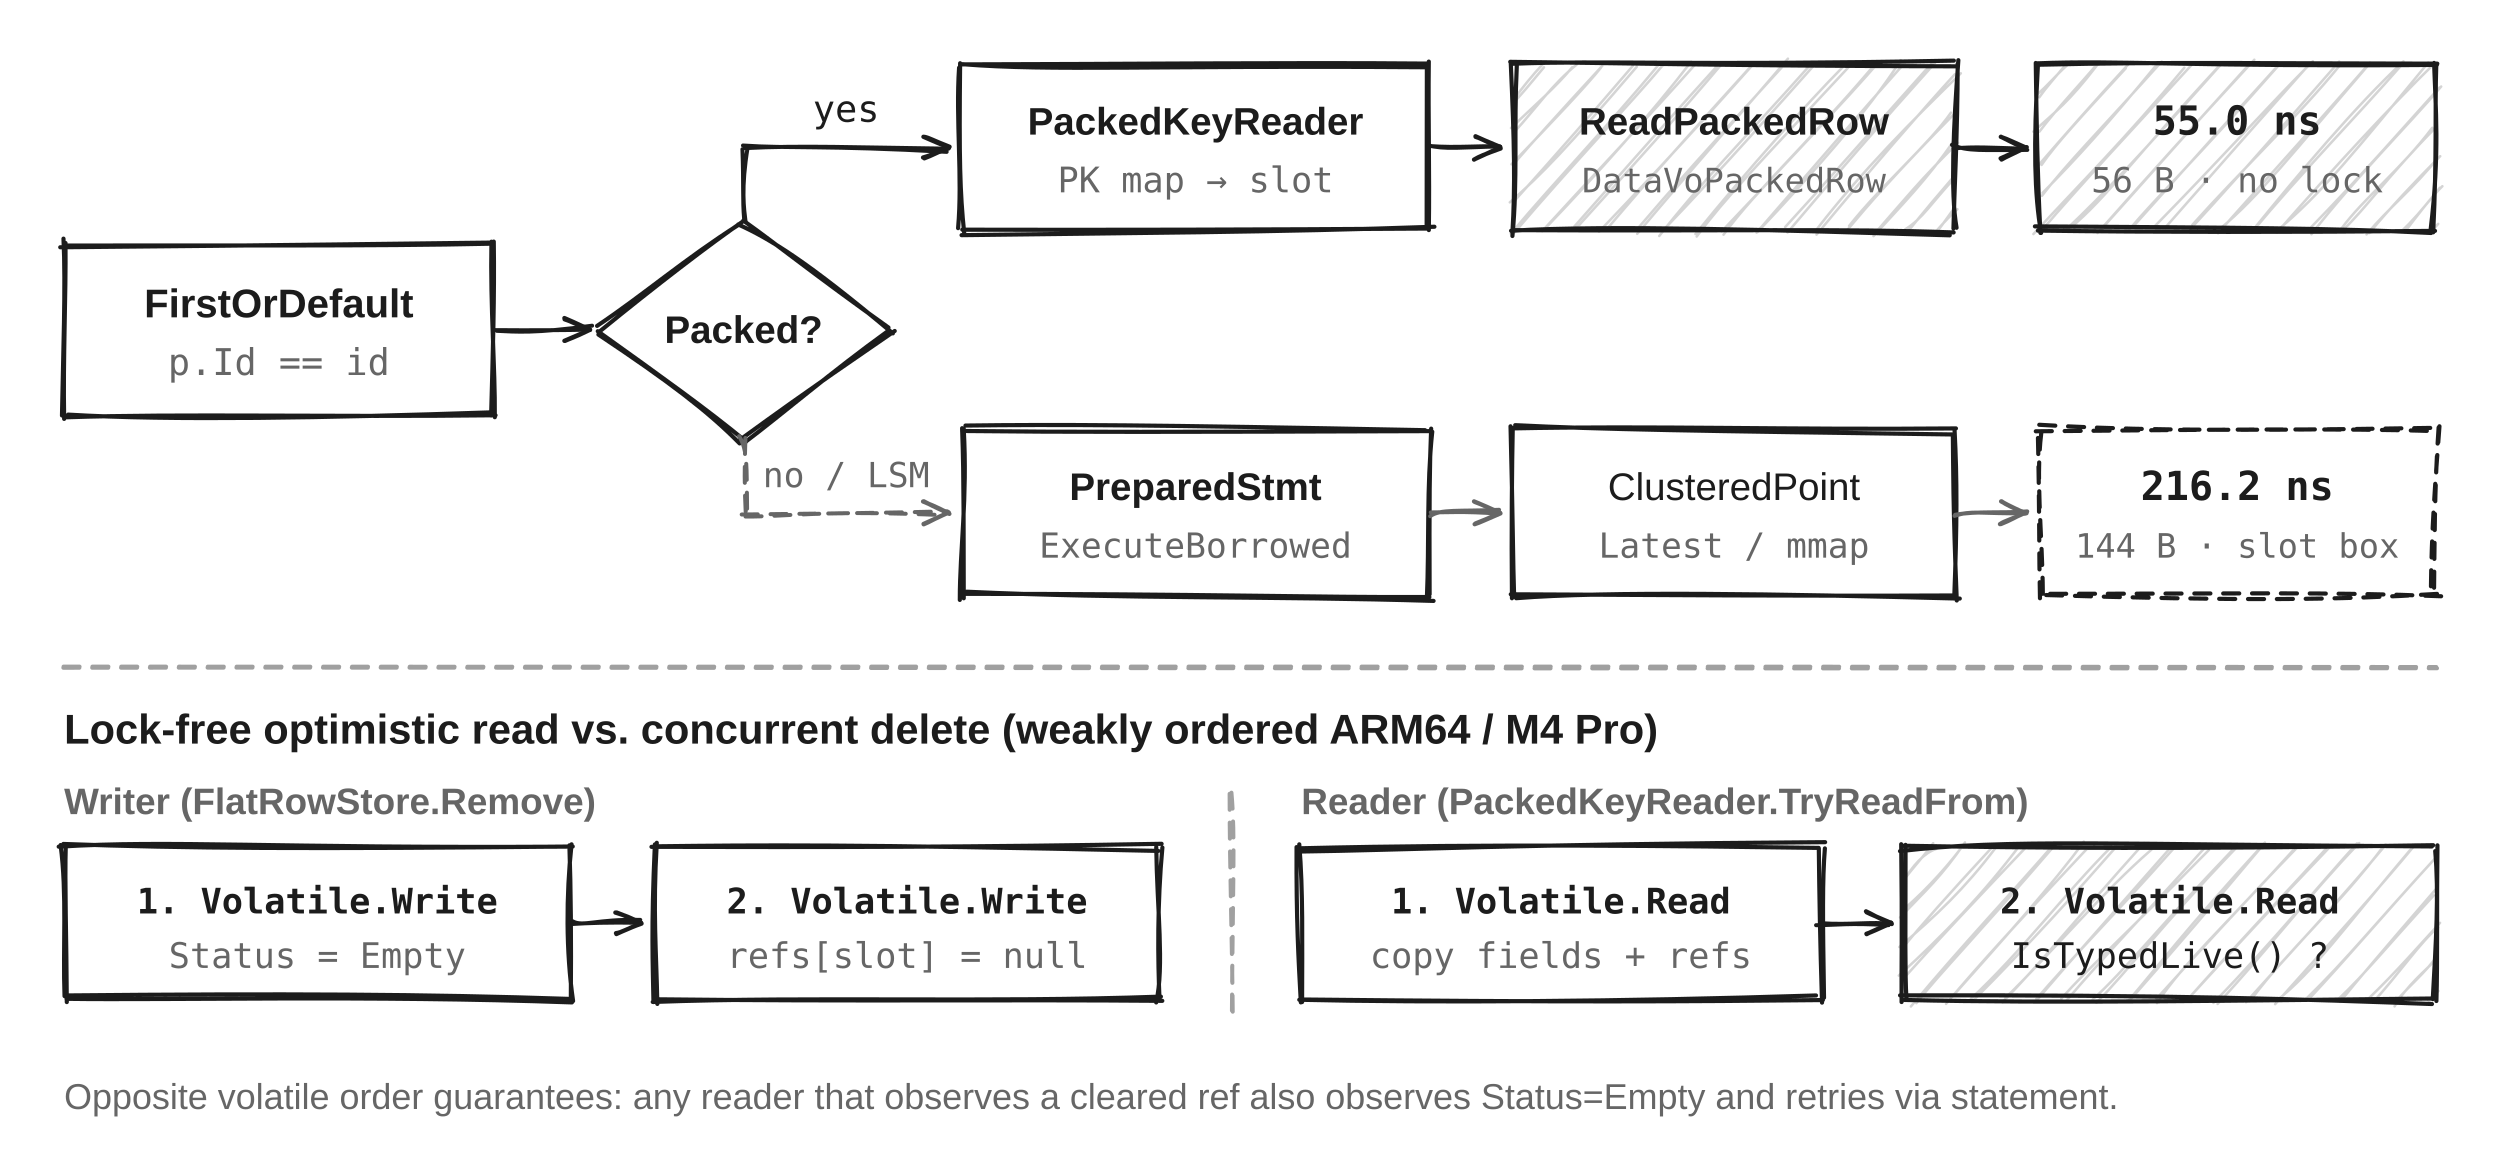
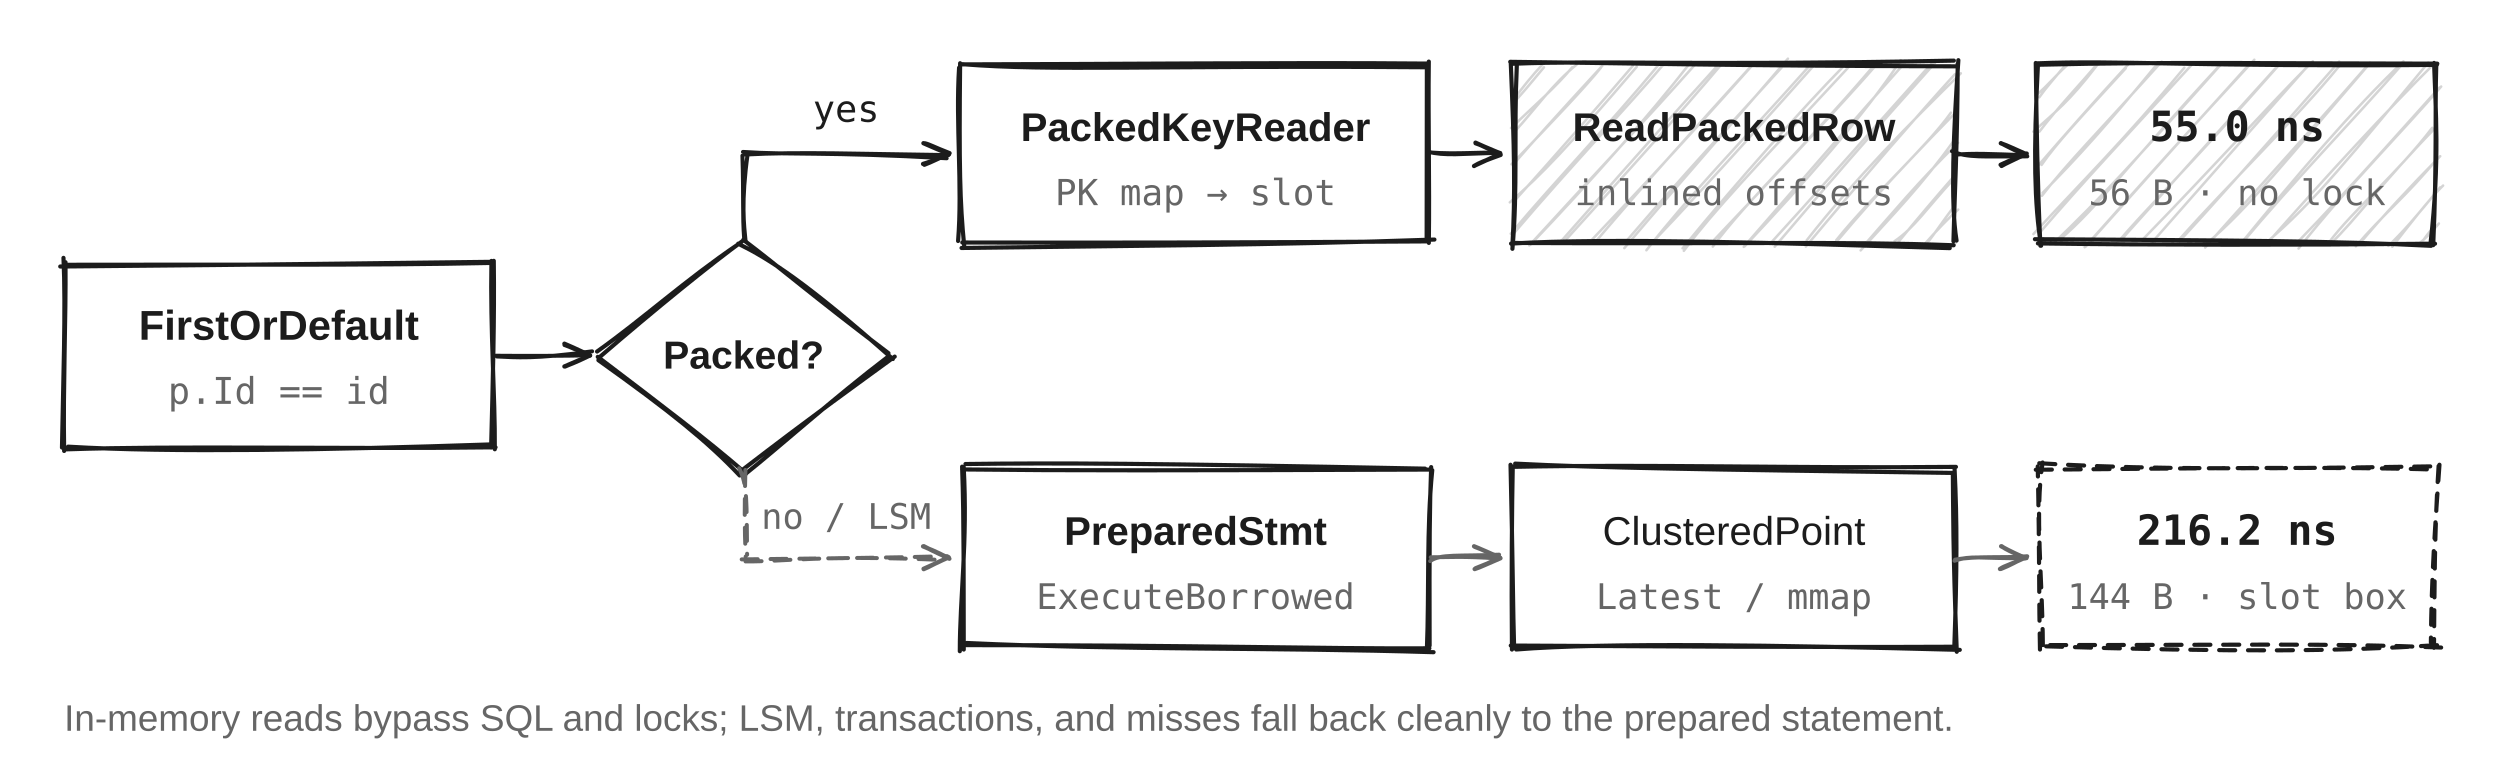
- <svg xmlns="http://www.w3.org/2000/svg" viewBox="0 0 780 364" width="780" height="364" role="img" aria-label="Figure 3 — 55 ns lock-free packed lookup versus 216 ns LSM fallback and ARM64 volatile memory ordering">
-   <path d="M18.796 77.15 C46.61 76.885, 73.235 76.692, 153.87 75.682 M20.412 76.616 C68.104 76.472, 116.17 76.866, 153.475 76.029 M153.326 75.411 C152.937 96.075, 154.506 114.253, 154.379 130.166 M154.056 75.382 C154.312 91.889, 153.783 109.906, 153.23 129.64 M152.583 128.676 C102.751 130.361, 53.041 131.299, 21.26 129.358 M154.607 129.561 C104.055 130.198, 55.928 128.993, 20.709 130.192 M19.336 129.636 C19.662 111.53, 20.533 88.737, 19.806 74.458 M20.012 130.697 C19.657 111.578, 20.602 92.43, 20.438 75.822" fill="none" stroke="#1c1c1c" stroke-width="1.3" stroke-linecap="round" stroke-linejoin="round" />
-   <text x="87" y="99" fill="#1c1c1c" font-family="-apple-system, BlinkMacSystemFont, &quot;Helvetica Neue&quot;, Arial, sans-serif" font-size="12.5" font-weight="600" text-anchor="middle">FirstOrDefault</text>
-   <text x="87" y="117" fill="#666666" font-family="ui-monospace, SFMono-Regular, Menlo, Consolas, monospace" font-size="11.5" font-weight="400" text-anchor="middle">p.Id == id</text>
-   <path d="M155.009 103.221 C160.983 103.485, 166.635 104.101, 184.737 101.613 M154.585 102.992 C165.214 103.099, 176.542 103.025, 183.861 102.851" fill="none" stroke="#1c1c1c" stroke-width="1.25" stroke-linecap="round" stroke-linejoin="round" />
-   <path d="M176.289 106.344 C177.629 105.711, 179.056 105.354, 183.704 103.07 M176.101 106.339 C179.205 105.036, 182.582 103.537, 184.038 102.922" fill="none" stroke="#1c1c1c" stroke-width="1.35" stroke-linecap="round" stroke-linejoin="round" />
-   <path d="M176.095 99.236 C177.931 100.051, 179.317 100.592, 183.909 102.796 M176.16 99.622 C178.06 100.238, 179.65 101.131, 184.109 102.88" fill="none" stroke="#1c1c1c" stroke-width="1.35" stroke-linecap="round" stroke-linejoin="round" />
-   <path d="M230.311 70.027 C240.032 74.398, 251.601 81.384, 278.572 104.016 M231.907 68.815 C243.256 76.906, 253.475 85.289, 277.202 102.189 M279.151 103.263 C266.458 112.072, 256.041 118.914, 230.306 137.61 M277.368 103.065 C259.786 115.697, 243.484 129.673, 232.614 137.838 M230.763 138.35 C220.968 128.391, 208.844 119.131, 186.704 104.386 M232.799 137.772 C220.354 127.542, 206.875 117.906, 186.501 103.335 M186.286 101.679 C200.777 92.017, 213.647 80.781, 230.418 70.157 M186.753 103.691 C204.551 89.134, 222.007 75.784, 232.236 68.782" fill="none" stroke="#1c1c1c" stroke-width="1.3" stroke-linecap="round" stroke-linejoin="round" />
-   <text x="232" y="107" fill="#1c1c1c" font-family="-apple-system, BlinkMacSystemFont, &quot;Helvetica Neue&quot;, Arial, sans-serif" font-size="12" font-weight="600" text-anchor="middle">Packed?</text>
-   <path d="M232.609 69.12 C232.153 65.296, 231.117 58.8, 233.315 45.711 M232.169 68.333 C231.643 62.421, 232.046 57.495, 231.636 46.559" fill="none" stroke="#1c1c1c" stroke-width="1.25" stroke-linecap="round" stroke-linejoin="round" />
-   <path d="M231.809 45.395 C246.081 46.392, 257.708 45.281, 295.36 47.386 M232.415 46.218 C249.533 45.303, 267.906 46.034, 295.93 46.386" fill="none" stroke="#1c1c1c" stroke-width="1.25" stroke-linecap="round" stroke-linejoin="round" />
-   <path d="M287.998 49.143 C289.713 48.679, 291.616 47.903, 296.05 46.063 M288.399 49.394 C290.687 48.567, 293.04 47.247, 296.054 46.052" fill="none" stroke="#1c1c1c" stroke-width="1.35" stroke-linecap="round" stroke-linejoin="round" />
-   <path d="M288.484 42.715 C289.983 43.02, 291.165 43.821, 296.255 45.79 M288.119 42.677 C290.75 43.816, 293.209 44.934, 296.126 46.01" fill="none" stroke="#1c1c1c" stroke-width="1.35" stroke-linecap="round" stroke-linejoin="round" />
+ <svg xmlns="http://www.w3.org/2000/svg" viewBox="0 0 780 240" width="780" height="240" role="img" aria-label="Figure 3 — 55 ns lock-free packed lookup versus 216 ns LSM clustered point path">
+   <path d="M18.796 83.15 C46.61 82.885, 73.235 82.692, 153.87 81.682 M20.412 82.616 C68.104 82.472, 116.17 82.866, 153.475 82.029 M153.326 81.411 C152.922 103.546, 154.491 123.195, 154.379 140.166 M154.056 81.382 C154.307 99.121, 153.778 118.369, 153.23 139.64 M152.583 138.676 C102.751 140.361, 53.041 141.299, 21.26 139.358 M154.607 139.561 C104.055 140.198, 55.928 138.993, 20.709 140.192 M19.336 139.636 C19.679 120.06, 20.549 95.795, 19.806 80.458 M20.012 140.697 C19.654 120.217, 20.598 99.707, 20.438 81.822" fill="none" stroke="#1c1c1c" stroke-width="1.3" stroke-linecap="round" stroke-linejoin="round" />
+   <text x="87" y="106" fill="#1c1c1c" font-family="-apple-system, BlinkMacSystemFont, &quot;Helvetica Neue&quot;, Arial, sans-serif" font-size="13" font-weight="600" text-anchor="middle">FirstOrDefault</text>
+   <text x="87" y="126" fill="#666666" font-family="ui-monospace, SFMono-Regular, Menlo, Consolas, monospace" font-size="11.5" font-weight="400" text-anchor="middle">p.Id == id</text>
+   <path d="M155.009 111.221 C160.983 111.485, 166.635 112.101, 184.737 109.613 M154.585 110.992 C165.214 111.099, 176.542 111.025, 183.861 110.851" fill="none" stroke="#1c1c1c" stroke-width="1.25" stroke-linecap="round" stroke-linejoin="round" />
+   <path d="M176.289 114.344 C177.629 113.711, 179.056 113.354, 183.704 111.07 M176.101 114.339 C179.205 113.036, 182.582 111.537, 184.038 110.922" fill="none" stroke="#1c1c1c" stroke-width="1.35" stroke-linecap="round" stroke-linejoin="round" />
+   <path d="M176.095 107.236 C177.931 108.051, 179.317 108.592, 183.909 110.796 M176.16 107.622 C178.06 108.238, 179.65 109.131, 184.109 110.88" fill="none" stroke="#1c1c1c" stroke-width="1.35" stroke-linecap="round" stroke-linejoin="round" />
+   <path d="M230.311 76.027 C240.041 80.799, 251.61 88.186, 278.572 112.016 M231.907 74.815 C243.256 83.39, 253.475 92.257, 277.202 110.189 M279.151 111.263 C266.453 120.548, 256.036 127.865, 230.306 147.61 M277.368 111.065 C259.776 124.46, 243.475 139.199, 232.614 147.838 M230.763 148.35 C220.974 137.9, 208.85 128.149, 186.704 112.386 M232.799 147.772 C220.363 137.001, 206.885 126.823, 186.501 111.335 M186.286 109.679 C200.775 99.388, 213.645 87.521, 230.418 76.157 M186.753 111.691 C204.545 96.343, 222.001 82.202, 232.236 74.782" fill="none" stroke="#1c1c1c" stroke-width="1.3" stroke-linecap="round" stroke-linejoin="round" />
+   <text x="232" y="115" fill="#1c1c1c" font-family="-apple-system, BlinkMacSystemFont, &quot;Helvetica Neue&quot;, Arial, sans-serif" font-size="12.2" font-weight="600" text-anchor="middle">Packed?</text>
+   <path d="M232.609 75.12 C232.166 70.494, 231.131 63.196, 233.315 47.711 M232.169 74.333 C231.632 67.367, 232.035 61.389, 231.636 48.559" fill="none" stroke="#1c1c1c" stroke-width="1.25" stroke-linecap="round" stroke-linejoin="round" />
+   <path d="M231.809 47.395 C246.081 48.392, 257.708 47.281, 295.36 49.386 M232.415 48.218 C249.533 47.303, 267.906 48.034, 295.93 48.386" fill="none" stroke="#1c1c1c" stroke-width="1.25" stroke-linecap="round" stroke-linejoin="round" />
+   <path d="M287.998 51.143 C289.713 50.679, 291.616 49.903, 296.05 48.063 M288.399 51.394 C290.687 50.567, 293.04 49.247, 296.054 48.052" fill="none" stroke="#1c1c1c" stroke-width="1.35" stroke-linecap="round" stroke-linejoin="round" />
+   <path d="M288.484 44.715 C289.983 45.02, 291.165 45.821, 296.255 47.79 M288.119 44.677 C290.75 45.816, 293.209 46.934, 296.126 48.01" fill="none" stroke="#1c1c1c" stroke-width="1.35" stroke-linecap="round" stroke-linejoin="round" />
  <text x="264" y="38" fill="#1c1c1c" font-family="ui-monospace, SFMono-Regular, Menlo, Consolas, monospace" font-size="11.5" font-weight="400" text-anchor="middle">yes</text>
-   <path d="M300.254 20.023 C328.275 22.271, 358.873 20.344, 444.899 20.983 M299.7 20.09 C350.35 20.006, 402.25 19.442, 445.285 19.838 M445.182 21.328 C445.113 38.042, 445.171 55.112, 445.116 70.615 M445.783 19.218 C445.565 37.153, 446.065 53.651, 445.793 71.785 M447.537 70.743 C398.145 72.494, 352.084 72.675, 300.009 73.371 M445.34 71.311 C394.278 71.661, 344.157 71.779, 300.242 71.662 M298.924 71.183 C300.325 55.447, 298.142 37.231, 299.233 21.131 M300.829 72.684 C299.508 60.064, 299.224 49.668, 299.559 19.731" fill="none" stroke="#1c1c1c" stroke-width="1.3" stroke-linecap="round" stroke-linejoin="round" />
-   <text x="373" y="42" fill="#1c1c1c" font-family="-apple-system, BlinkMacSystemFont, &quot;Helvetica Neue&quot;, Arial, sans-serif" font-size="12" font-weight="600" text-anchor="middle">PackedKeyReader</text>
-   <text x="373" y="60" fill="#666666" font-family="ui-monospace, SFMono-Regular, Menlo, Consolas, monospace" font-size="11" font-weight="400" text-anchor="middle">PK map → slot</text>
-   <path d="M445.409 45.294 C450.766 46.74, 456.1 45.928, 467.938 45.684 M445.999 45.559 C454.687 46.231, 461.995 45.367, 467.705 45.694" fill="none" stroke="#1c1c1c" stroke-width="1.25" stroke-linecap="round" stroke-linejoin="round" />
-   <path d="M459.901 49.798 C461.486 48.827, 463.226 48.123, 468.19 46.33 M460.298 49.574 C463.322 48.152, 466.437 46.829, 468 45.884" fill="none" stroke="#1c1c1c" stroke-width="1.35" stroke-linecap="round" stroke-linejoin="round" />
-   <path d="M460.387 42.69 C461.775 43.106, 463.474 43.98, 467.715 46.057 M460.358 42.517 C461.835 43.238, 463.504 43.912, 468.071 45.842" fill="none" stroke="#1c1c1c" stroke-width="1.35" stroke-linecap="round" stroke-linejoin="round" />
-   <path d="M472.022 19.975 C472.022 19.975, 472.022 19.975, 472.022 19.975 M472.022 19.975 C472.022 19.975, 472.022 19.975, 472.022 19.975 M472.705 31.553 C475.018 29.056, 476.954 26.745, 481.714 21.01 M472.353 30.965 C474.772 27.569, 478.389 23.15, 481.234 20.142 M471.428 39.944 C478.695 32.948, 485.681 26.965, 490.543 20.98 M472.526 41.133 C479.056 34.019, 484.38 26.178, 491.906 20.179 M471.585 51.261 C484.406 37.978, 495.331 26.386, 499.447 21.168 M472.657 50.725 C478.56 43.925, 484.09 37.75, 499.944 20.503 M471.062 63.132 C480.938 54.533, 489.01 46.135, 510.666 20.842 M472.843 62.307 C485.818 47.919, 497.908 34.005, 509.474 20.504 M471.339 72.909 C486.137 55.438, 501.66 39.345, 517.843 19.794 M472.602 72.462 C489.781 52.233, 509.314 31.71, 518.762 20.406 M481.488 71.92 C498.738 53.926, 515.668 34.899, 527.643 19.22 M481.154 72.114 C498.024 53.651, 513.597 37.316, 529.355 19.599 M491.142 70.727 C500.604 60.113, 511.845 46.939, 536.361 19.914 M491.711 71.308 C508.794 52.477, 525.312 34.183, 537.617 19.451 M498.896 72.278 C510.234 60.398, 522.687 47.374, 547.218 19.826 M501.012 71.879 C515.217 55.052, 529.75 38.952, 546.554 20.392 M510.81 72.956 C529.395 50.918, 545.614 32.64, 557.831 18.31 M510.854 71.427 C521.156 59.33, 532.606 46.553, 556.314 20.582 M517.689 73.626 C530.547 57.061, 543.589 44.046, 564.692 20.373 M518.594 72.187 C538.193 51.766, 556.078 31.47, 566.591 19.68 M529.372 73.8 C538.358 61.689, 548.436 51.392, 577.058 20.635 M528.975 73.012 C545.456 52.694, 563.745 32.308, 574.848 21.03 M537.742 73.222 C548.152 59.112, 562.803 46.011, 584.033 21.176 M537.157 72.183 C556.616 51.799, 576.361 30.622, 585.516 20.126 M548.343 72.406 C564.88 54.847, 582.646 35.059, 593.034 18.785 M548.062 72.567 C565.179 52.83, 580.867 34.598, 593.703 20.287 M556.985 70.824 C568.596 58.21, 578.376 46.913, 602.892 19.52 M557.716 72.528 C571.19 56.553, 586.11 39.22, 603.811 19.535 M567.04 71.266 C580.657 53.618, 597.247 36.97, 611.776 22.871 M566.761 73.208 C583.282 53.285, 599.914 34.089, 609.899 23.181 M576.916 70.49 C586.778 57.991, 601.96 44.892, 608.687 35.153 M576.068 72.1 C583.34 63.422, 590.567 55.026, 610.592 34.638 M584.533 73.67 C592.94 64.401, 601.49 55.807, 609.649 43.797 M585.731 71.916 C593.238 63.38, 599.989 55.054, 610.912 44.543 M594.415 71.554 C599.938 68.156, 602.462 63.45, 610.115 55.273 M594.995 72.569 C600.424 65.806, 605.258 60.089, 610.006 54.586 M604.699 71.857 C606.328 69.742, 608.147 67.019, 609.719 64.983 M604.471 71.691 C606.568 69.332, 608.896 66.851, 610.712 65.28" fill="none" stroke="#d4d4d4" stroke-width="0.8" stroke-linecap="round" stroke-linejoin="round" />
-   <path d="M471.769 19.9 C500.987 18.727, 525.765 20.563, 609.601 18.917 M471.194 19.29 C503.541 19.62, 537.337 20.519, 610.712 20.698 M611.007 18.78 C609.496 39.066, 608.506 60.215, 610.444 71.06 M610.795 19.9 C610.777 41.455, 609.657 61.397, 609.476 71.282 M608.316 73.418 C556.189 71.811, 501.641 70.144, 471.453 71.999 M609.532 72.522 C575.778 71.254, 539.661 72.149, 472.034 71.805 M471.873 73.626 C473.551 56.394, 472.278 39.93, 473.245 20.431 M471.87 72.678 C472.747 58.377, 472.483 44.28, 471.358 19.69" fill="none" stroke="#1c1c1c" stroke-width="1.3" stroke-linecap="round" stroke-linejoin="round" />
-   <text x="541" y="42" fill="#1c1c1c" font-family="-apple-system, BlinkMacSystemFont, &quot;Helvetica Neue&quot;, Arial, sans-serif" font-size="12" font-weight="600" text-anchor="middle">ReadPackedRow</text>
-   <text x="541" y="60" fill="#666666" font-family="ui-monospace, SFMono-Regular, Menlo, Consolas, monospace" font-size="10.5" font-weight="400" text-anchor="middle">DataVoPackedRow</text>
-   <path d="M609.01 45.193 C613.871 47.289, 618.533 46.775, 632.516 46.783 M609.582 46.3 C615.996 45.73, 621.195 46.071, 631.48 46.402" fill="none" stroke="#1c1c1c" stroke-width="1.25" stroke-linecap="round" stroke-linejoin="round" />
-   <path d="M624.484 49.774 C625.939 48.913, 627.516 48.281, 632.33 45.917 M624.197 49.414 C626.376 48.431, 628.362 47.458, 631.945 46.056" fill="none" stroke="#1c1c1c" stroke-width="1.35" stroke-linecap="round" stroke-linejoin="round" />
-   <path d="M624.29 42.666 C625.568 43.254, 627.103 44.2, 631.855 46.324 M624.257 42.697 C626.444 43.416, 628.876 44.679, 632.016 46.014" fill="none" stroke="#1c1c1c" stroke-width="1.35" stroke-linecap="round" stroke-linejoin="round" />
-   <path d="M636.198 19.78 C636.198 19.78, 636.198 19.78, 636.198 19.78 M636.198 19.78 C636.198 19.78, 636.198 19.78, 636.198 19.78 M635.156 29.804 C639.123 26.619, 642.335 22.296, 646.365 19.215 M636.253 30.365 C638.317 27.382, 641.22 24.191, 644.93 19.632 M634.401 41.075 C641.374 34.76, 645.261 32.103, 654.268 20.38 M636.283 41.083 C641.968 33.574, 649.788 25.457, 654.664 19.551 M636.977 51.456 C641.569 44.745, 648.943 36.896, 663.233 21.315 M635.94 51.617 C643.529 42.907, 652.175 32.929, 664.702 19.345 M637.289 60.182 C647.653 49.785, 658.124 38.192, 673.151 19.837 M637.075 61.087 C644.695 51.162, 654.774 41.077, 674.452 19.219 M634.42 73.031 C649.43 56.78, 662.974 43.457, 681.508 21.13 M636.742 72.21 C649.821 56.913, 663.781 42.081, 683.743 20.302 M645.878 71.158 C657.021 62.029, 666.838 48.105, 692.737 20.196 M644.547 71.687 C656.57 60.346, 668.398 47.661, 692.779 20.29 M654.427 72.692 C672.166 52.688, 686.151 37.285, 703.347 18.64 M654.717 72.517 C668.105 57.641, 680.884 43.074, 702.32 19.444 M665.529 70.71 C680.882 53.565, 693.972 38.882, 710.086 21.165 M664.17 71.788 C673.436 60.799, 683.711 51.357, 711.367 19.903 M672.133 70.741 C691.866 50.641, 708.908 31.726, 721.606 19.105 M674.445 72.29 C688.443 56.343, 702.269 40.608, 720.066 20.532 M684.013 70.147 C698.747 53.656, 717.31 36.039, 729.948 20.49 M683.37 71.521 C692.645 61.409, 701.879 51.223, 729.827 19.205 M692.502 71.512 C704.941 61.217, 715.12 47.976, 739.204 19.977 M692.032 72.784 C702.842 60.354, 713.601 49.085, 739.421 19.551 M702.453 72.338 C717.625 53.65, 735.075 32.945, 749.881 19.151 M702.473 72.605 C718.014 53.868, 735.174 36.519, 749.477 20.063 M709.904 72.373 C724.409 60.598, 735.976 45.725, 757.635 19.504 M710.39 72.57 C728.315 52.108, 746.58 32.475, 759.252 20.105 M721.163 73.086 C735.072 55.259, 751.59 38.907, 761.646 27 M720.548 71.421 C737.167 54.417, 752.132 37.206, 761.136 27.284 M730.472 71.389 C737.505 61.783, 749.107 52.89, 758.851 39.876 M730.99 71.789 C738.471 64.694, 744.706 55.255, 760.129 39.57 M738.367 73.137 C745.501 64.604, 752.748 59.125, 760.623 49.265 M739.219 72.716 C745.815 64.774, 753.242 56.841, 761.342 48.732 M750.261 72.425 C753.434 68.244, 758.81 61.129, 762.021 58.101 M749.211 72.2 C752.374 69.242, 755.447 65.815, 761.231 58.579 M758.658 72.149 C759.338 71.34, 759.712 70.533, 760.502 70.062 M758.489 72.078 C759.371 71.379, 760.094 70.629, 760.718 69.849" fill="none" stroke="#d4d4d4" stroke-width="0.8" stroke-linecap="round" stroke-linejoin="round" />
-   <path d="M635.284 19.778 C661.094 18.692, 685.651 20.891, 760.302 20.251 M636.389 20.189 C676.348 19.207, 714.557 19.868, 760.438 19.857 M759.431 19.632 C759.88 33.089, 761.241 47.917, 758.372 71.504 M760.107 20.583 C759.671 33.657, 760.331 48.342, 759.16 72.48 M758.496 72.692 C728.732 71.142, 697.596 71.026, 634.897 70.627 M759.724 72.034 C716.183 72.484, 672.075 72.457, 635.827 71.947 M636.823 72.669 C634.758 60.741, 634.395 46.03, 635.858 19.73 M636.611 72.672 C635.666 54.99, 635.424 38.891, 635.156 19.649" fill="none" stroke="#1c1c1c" stroke-width="1.3" stroke-linecap="round" stroke-linejoin="round" />
-   <text x="698" y="42" fill="#1c1c1c" font-family="ui-monospace, SFMono-Regular, Menlo, Consolas, monospace" font-size="12.5" font-weight="600" text-anchor="middle">55.0 ns</text>
-   <text x="698" y="60" fill="#666666" font-family="ui-monospace, SFMono-Regular, Menlo, Consolas, monospace" font-size="10.8" font-weight="400" text-anchor="middle">56 B · no lock</text>
-   <path d="M230.61 136.092 C233.303 140.504, 232.88 144.902, 233.094 159.082 M232.566 136.641 C232.274 145.421, 232.264 152.008, 232.655 159.71" fill="none" stroke="#666666" stroke-width="1.25" stroke-linecap="round" stroke-linejoin="round" stroke-dasharray="5 4" />
-   <path d="M232.61 161.166 C244.575 161.259, 256.819 159.019, 295.138 160.756 M231.412 160.526 C254.997 160.27, 277.922 160.018, 295.549 159.537" fill="none" stroke="#666666" stroke-width="1.25" stroke-linecap="round" stroke-linejoin="round" stroke-dasharray="5 4" />
-   <path d="M288.193 163.573 C290.024 162.881, 291.396 161.83, 295.996 159.91 M288.156 163.469 C291.07 162.207, 294.265 160.719, 295.962 159.845" fill="none" stroke="#666666" stroke-width="1.35" stroke-linecap="round" stroke-linejoin="round" />
-   <path d="M287.998 156.465 C289.62 157.222, 291.631 157.749, 296.201 160.317 M288.215 156.412 C289.922 157.301, 291.33 158.096, 296.033 160.143" fill="none" stroke="#666666" stroke-width="1.35" stroke-linecap="round" stroke-linejoin="round" />
-   <text x="264" y="152" fill="#666666" font-family="ui-monospace, SFMono-Regular, Menlo, Consolas, monospace" font-size="10.8" font-weight="400" text-anchor="middle">no / LSM</text>
-   <path d="M301.227 132.774 C329.85 132.404, 357.801 132.506, 444.63 134.219 M300.182 134.464 C333.082 134.853, 366.607 134.794, 446.522 134.507 M446.862 134.697 C445.046 151.768, 445.946 169.145, 445.182 186.909 M446.522 133.736 C446.027 145.234, 445.937 155.574, 446.039 185.427 M447.27 187.485 C397.085 185.94, 351.088 186.914, 301.602 184.612 M445.965 186.273 C410.675 186.45, 376.637 185.269, 299.567 185.275 M299.461 187.173 C299.44 171.575, 301.915 155.554, 300.673 133.704 M300.687 186.664 C300.596 167.782, 300.804 149.656, 300.179 133.599" fill="none" stroke="#1c1c1c" stroke-width="1.3" stroke-linecap="round" stroke-linejoin="round" />
-   <text x="373" y="156" fill="#1c1c1c" font-family="-apple-system, BlinkMacSystemFont, &quot;Helvetica Neue&quot;, Arial, sans-serif" font-size="12" font-weight="600" text-anchor="middle">PreparedStmt</text>
-   <text x="373" y="174" fill="#666666" font-family="ui-monospace, SFMono-Regular, Menlo, Consolas, monospace" font-size="10.8" font-weight="400" text-anchor="middle">ExecuteBorrowed</text>
-   <path d="M446.21 161.065 C449.258 158.753, 455.206 159.612, 467.716 159.055 M446.396 159.867 C451.092 159.888, 456.695 159.441, 467.324 160.244" fill="none" stroke="#666666" stroke-width="1.25" stroke-linecap="round" stroke-linejoin="round" />
-   <path d="M460.096 163.549 C461.797 163.029, 463.686 162.05, 468.136 160.177 M460.395 163.309 C462.492 162.486, 464.557 161.688, 467.907 160.017" fill="none" stroke="#666666" stroke-width="1.35" stroke-linecap="round" stroke-linejoin="round" />
-   <path d="M459.901 156.44 C462.092 157.308, 463.26 157.908, 467.661 159.904 M460.114 156.592 C462.558 157.479, 464.729 158.522, 467.978 159.975" fill="none" stroke="#666666" stroke-width="1.35" stroke-linecap="round" stroke-linejoin="round" />
-   <path d="M472.742 132.651 C499.161 133.98, 528.092 134.444, 609.331 135.553 M471.677 133.663 C514.852 132.759, 558.853 134.163, 610.249 133.666 M609.287 135.549 C609.429 145.792, 609.28 156.847, 610.51 187.353 M609.834 134.418 C610.621 149.536, 610.611 163.32, 609.722 186.625 M611.45 186.759 C555.159 185.264, 500.704 184.39, 473.045 186.64 M610.157 185.784 C563.67 186.02, 515.132 185.615, 471.36 185.417 M472.411 186.216 C472.048 175.923, 472.032 161.653, 471.285 133.004 M471.728 186.658 C471.516 166.095, 471.744 144.267, 471.978 133.558" fill="none" stroke="#1c1c1c" stroke-width="1.3" stroke-linecap="round" stroke-linejoin="round" />
-   <text x="541" y="156" fill="#1c1c1c" font-family="-apple-system, BlinkMacSystemFont, &quot;Helvetica Neue&quot;, Arial, sans-serif" font-size="12" font-weight="400" text-anchor="middle">ClusteredPoint</text>
-   <text x="541" y="174" fill="#666666" font-family="ui-monospace, SFMono-Regular, Menlo, Consolas, monospace" font-size="10.8" font-weight="400" text-anchor="middle">Latest / mmap</text>
-   <path d="M609.811 160.964 C615.163 159.148, 617.638 160.305, 632.294 160.153 M609.98 160.608 C616.802 159.387, 624.695 160.145, 632.498 159.552" fill="none" stroke="#666666" stroke-width="1.25" stroke-linecap="round" stroke-linejoin="round" />
-   <path d="M623.999 163.524 C625.57 162.435, 627.296 162.209, 632.276 159.764 M624.294 163.489 C627.099 162.412, 629.587 160.93, 631.852 159.849" fill="none" stroke="#666666" stroke-width="1.35" stroke-linecap="round" stroke-linejoin="round" />
-   <path d="M624.484 156.416 C625.857 157.456, 627.541 158.128, 631.802 160.171 M624.353 156.432 C627.168 157.996, 630.101 159.289, 631.924 160.147" fill="none" stroke="#666666" stroke-width="1.35" stroke-linecap="round" stroke-linejoin="round" />
-   <path d="M636.256 132.529 C659.268 133.915, 684.576 134.742, 760.033 133.487 M635.171 134.563 C684.873 134.096, 733.9 133.563, 759.975 134.526 M761.112 133.001 C759.813 150.215, 758.615 165.349, 758.437 184.397 M760.846 133.401 C759.515 152.138, 759.585 171.065, 759.406 186.122 M761.629 186.033 C727.754 184.606, 696.764 185.284, 636.489 185.268 M760.349 185.295 C730.091 187.21, 699.578 187.582, 635.152 185.559 M637.361 185.259 C637.274 166.47, 634.767 146.952, 637.297 132.303 M636.47 186.652 C636.135 173.108, 636.385 159.679, 635.776 133.517" fill="none" stroke="#1c1c1c" stroke-width="1.3" stroke-linecap="round" stroke-linejoin="round" stroke-dasharray="5 4" />
-   <text x="698" y="156" fill="#1c1c1c" font-family="ui-monospace, SFMono-Regular, Menlo, Consolas, monospace" font-size="12.5" font-weight="600" text-anchor="middle">216.2 ns</text>
-   <text x="698" y="174" fill="#666666" font-family="ui-monospace, SFMono-Regular, Menlo, Consolas, monospace" font-size="10.5" font-weight="400" text-anchor="middle">144 B · slot box</text>
-   <path d="M19.764 208.345 C168.381 208.129, 316.896 208.711, 760.349 208.501 M19.825 207.98 C181.375 208.128, 343.419 207.793, 760.109 208.104" fill="none" stroke="#a0a0a0" stroke-width="1.25" stroke-linecap="round" stroke-linejoin="round" stroke-dasharray="5 4" />
-   <text x="20" y="232" fill="#1c1c1c" font-family="-apple-system, BlinkMacSystemFont, &quot;Helvetica Neue&quot;, Arial, sans-serif" font-size="13" font-weight="600" text-anchor="start">Lock-free optimistic read vs. concurrent delete (weakly ordered ARM64 / M4 Pro)</text>
-   <text x="20" y="254" fill="#666666" font-family="-apple-system, BlinkMacSystemFont, &quot;Helvetica Neue&quot;, Arial, sans-serif" font-size="11.5" font-weight="600" text-anchor="start">Writer (FlatRowStore.Remove)</text>
-   <path d="M18.314 264.167 C52.946 262, 84.667 264.709, 176.684 264.154 M19.768 263.313 C58.269 264.736, 95.344 264.934, 178.689 264.106 M178.324 263.427 C176.6 279.415, 176.578 296.978, 178.801 312.319 M177.652 263.742 C178.124 277.902, 178.234 292.165, 178.097 312.721 M178.019 311.671 C133.949 310.175, 88.187 309.93, 20.211 310.582 M178.446 312.751 C115.639 310.494, 52.625 312.105, 20.748 311.631 M20.136 310.78 C19.58 296.026, 20.929 278.767, 18.903 263.653 M20.84 312.649 C20.751 292.888, 20.16 275.632, 20.526 263.497" fill="none" stroke="#1c1c1c" stroke-width="1.3" stroke-linecap="round" stroke-linejoin="round" />
-   <text x="99" y="285" fill="#1c1c1c" font-family="ui-monospace, SFMono-Regular, Menlo, Consolas, monospace" font-size="11" font-weight="600" text-anchor="middle">1. Volatile.Write</text>
-   <text x="99" y="302" fill="#666666" font-family="ui-monospace, SFMono-Regular, Menlo, Consolas, monospace" font-size="11" font-weight="400" text-anchor="middle">Status = Empty</text>
-   <path d="M178.611 287.412 C181.82 289.293, 186.087 286.699, 199.761 287.001 M178.055 288.319 C183.666 287.96, 189.894 287.724, 199.461 287.914" fill="none" stroke="#1c1c1c" stroke-width="1.25" stroke-linecap="round" stroke-linejoin="round" />
-   <path d="M192.193 291.147 C193.938 290.965, 195.418 289.828, 200.147 288.164 M192.312 291.419 C194.328 290.452, 196.578 289.659, 199.94 287.937" fill="none" stroke="#1c1c1c" stroke-width="1.35" stroke-linecap="round" stroke-linejoin="round" />
-   <path d="M191.999 284.719 C193.545 285.244, 195.664 285.686, 199.672 287.891 M192.372 284.702 C194.727 285.539, 197.082 286.681, 200.012 287.895" fill="none" stroke="#1c1c1c" stroke-width="1.35" stroke-linecap="round" stroke-linejoin="round" />
-   <path d="M205.228 264.044 C235.862 263.673, 266.768 263.344, 361.386 265.487 M203.263 264.213 C255.557 264.359, 306.626 264.321, 362.415 263.265 M360.749 264.278 C360.98 283.559, 363.309 301.52, 360.729 312.764 M362.665 264.425 C361.035 281.91, 361.225 299.322, 361.781 312.219 M362.199 310.945 C308.147 312.879, 253.453 310.785, 203.655 312.61 M362.638 312.262 C314.563 311.822, 266.378 312.51, 204.541 311.773 M205.086 313.223 C204.78 296.762, 203.638 284.444, 204.915 262.952 M203.881 312.643 C203.681 301.022, 203.111 289.884, 204.324 263.456" fill="none" stroke="#1c1c1c" stroke-width="1.3" stroke-linecap="round" stroke-linejoin="round" />
-   <text x="283" y="285" fill="#1c1c1c" font-family="ui-monospace, SFMono-Regular, Menlo, Consolas, monospace" font-size="11" font-weight="600" text-anchor="middle">2. Volatile.Write</text>
-   <text x="283" y="302" fill="#666666" font-family="ui-monospace, SFMono-Regular, Menlo, Consolas, monospace" font-size="11" font-weight="400" text-anchor="middle">refs[slot] = null</text>
-   <path d="M384.212 247.311 C385.427 261.006, 384.607 275.553, 384.339 318.1 M383.639 247.66 C383.628 271.763, 384.522 296.992, 384.636 318.622" fill="none" stroke="#a0a0a0" stroke-width="1.25" stroke-linecap="round" stroke-linejoin="round" stroke-dasharray="5 4" />
-   <text x="406" y="254" fill="#666666" font-family="-apple-system, BlinkMacSystemFont, &quot;Helvetica Neue&quot;, Arial, sans-serif" font-size="11.5" font-weight="600" text-anchor="start">Reader (PackedKeyReader.TryReadFrom)</text>
-   <path d="M405.286 265.683 C438.122 265.266, 469.424 263.418, 569.437 262.754 M405.86 264.662 C464.823 263.23, 525.211 263.924, 567.429 264.545 M569.362 264.704 C568.584 274.33, 568.689 286.291, 569.093 311.286 M567.471 264.766 C567.627 279.114, 567.857 293.3, 568.472 312.818 M566.589 310.582 C506.032 312.518, 447.058 312.901, 405.377 311.924 M568.734 312.018 C527.018 312.483, 486.939 312.71, 406.437 311.844 M405.861 312.745 C405.109 298.83, 404.422 287.283, 404.521 264.302 M406.252 312.64 C406.282 293.789, 406.573 277.81, 405.373 263.436" fill="none" stroke="#1c1c1c" stroke-width="1.3" stroke-linecap="round" stroke-linejoin="round" />
-   <text x="487" y="285" fill="#1c1c1c" font-family="ui-monospace, SFMono-Regular, Menlo, Consolas, monospace" font-size="11" font-weight="600" text-anchor="middle">1. Volatile.Read</text>
-   <text x="487" y="302" fill="#666666" font-family="ui-monospace, SFMono-Regular, Menlo, Consolas, monospace" font-size="11" font-weight="400" text-anchor="middle">copy fields + refs</text>
-   <path d="M566.612 288.661 C573.278 288.639, 576.536 287.892, 589.228 288.649 M568.131 288.031 C576.93 288.686, 584.494 287.458, 589.823 288.276" fill="none" stroke="#1c1c1c" stroke-width="1.25" stroke-linecap="round" stroke-linejoin="round" />
-   <path d="M582.387 291.45 C583.598 290.754, 585.513 290.065, 590.018 287.884 M582.33 291.348 C583.87 290.833, 585.541 290.048, 590.028 288.025" fill="none" stroke="#1c1c1c" stroke-width="1.35" stroke-linecap="round" stroke-linejoin="round" />
-   <path d="M582.193 284.342 C583.885 285.095, 585.08 285.986, 590.223 288.291 M582.39 284.631 C583.946 285.421, 585.723 286.073, 590.1 287.983" fill="none" stroke="#1c1c1c" stroke-width="1.35" stroke-linecap="round" stroke-linejoin="round" />
-   <path d="M593.817 264.203 C593.817 264.203, 593.817 264.203, 593.817 264.203 M593.817 264.203 C593.817 264.203, 593.817 264.203, 593.817 264.203 M593.277 275.895 C596.862 269.7, 600.447 266.096, 604.084 264.874 M593.637 274.942 C597.298 270.22, 601 266.18, 603.154 263.087 M592.819 286.247 C601.051 277.562, 605.515 273.82, 613.07 262.838 M593.652 283.973 C601.796 277.037, 609.055 268.53, 612.952 263.109 M592.602 295.48 C604.356 285.424, 612.91 277.378, 622.669 264.479 M593.253 296.172 C599.738 288.338, 606.462 280.668, 622.137 263.697 M592.432 304.387 C606.435 291.658, 618.785 278.914, 630.401 263.446 M593.346 305.908 C604.053 293.932, 615.293 282.007, 631.986 264.476 M596.194 314.019 C612.497 294.496, 628.234 277.958, 640.86 263.329 M597.905 312.988 C605.785 303.025, 616.072 292.789, 641.111 263.702 M607.931 312.283 C623.071 295.272, 641.41 274.887, 650.148 262.589 M607.175 313.206 C618.106 300.16, 630.048 287.279, 651.229 264.728 M614.922 311.595 C630.471 297.258, 644.479 278.345, 658.978 263.969 M615.598 312.227 C632.716 295.132, 648.367 277.783, 660.262 264.187 M625.703 311.336 C641.416 295.92, 656.019 278.325, 671.249 265.086 M624.727 312.722 C636.107 301.218, 646.995 287.481, 668.962 263.016 M635.42 312.139 C645.12 300.758, 654.037 290.793, 677.322 264.328 M635.333 311.675 C645.651 299.621, 658.113 287.27, 678.186 264.725 M643.105 311.58 C651.614 301.92, 663.767 291.064, 689.22 265.159 M644.681 312.258 C656.688 298.101, 669.868 284.589, 687.942 264.431 M652.881 311.89 C663.263 302.455, 673.225 289.511, 696.705 265.015 M654.076 312.863 C664.517 302.255, 673.367 289.878, 698.069 264.131 M664.031 312.244 C672.43 302.527, 681.652 290.162, 706.654 262.9 M664.437 312.171 C677.704 297.131, 691.447 281.11, 706.359 263.321 M672.981 312.96 C681.874 299.741, 693.961 289.07, 715.362 265.391 M672.727 311.679 C686.46 296.59, 700.684 280.954, 716.953 264.181 M682.998 311.305 C694.83 298.333, 709.949 282.009, 727.513 263.633 M682.044 312.377 C696.832 295.707, 712.365 279.411, 726.571 263.898 M691.894 313.234 C707.106 296.886, 721.187 278.411, 736.061 263.038 M690.583 312.92 C708.704 294.333, 725.099 274.333, 735.384 263.135 M702.455 311.767 C713.957 296.274, 729.763 282.708, 743.829 263.784 M700.757 312.676 C715.188 296.57, 731.57 279.061, 744.363 263.564 M710.142 312.329 C721.741 303.349, 730.968 289.982, 752.916 264.063 M709.847 313.297 C727.163 294.018, 742.719 276.705, 753.584 263.484 M719.596 311.555 C732.028 299.492, 740.493 288.803, 759.874 267.666 M720.108 312 C732.044 299.275, 743.348 285.759, 760.355 267.141 M729.613 311.688 C738.239 303.492, 744.249 295.84, 759.328 279.372 M730.087 312.589 C736.133 305.162, 741.616 298.657, 759.837 277.581 M740.219 312.873 C748.211 304.251, 755.455 293.487, 760.682 289.384 M738.705 311.824 C747.712 303.22, 755.294 294.388, 761.29 287.929 M747.112 313.996 C750.7 307.7, 757.053 302.477, 760.143 299.267 M747.709 312.285 C751.337 307.767, 756.781 303.572, 760.486 298.05 M757.968 312.227 C758.81 311.68, 759.406 310.335, 760.783 309.182 M757.662 312.207 C758.725 311.022, 759.636 309.976, 760.507 309.347" fill="none" stroke="#d4d4d4" stroke-width="0.8" stroke-linecap="round" stroke-linejoin="round" />
-   <path d="M592.8 265.56 C625.841 261.616, 660.53 263.531, 758.739 264.088 M593.355 263.862 C636.767 264.567, 678.403 265.023, 759.156 263.705 M759.786 265.556 C760.964 278.474, 760.021 294.234, 759.021 311.73 M760.483 263.748 C760.238 281.421, 760.548 300.457, 760.156 312.315 M758.768 313.256 C719.415 311.808, 679.293 310.343, 592.821 310.552 M759.227 311.529 C700.506 312.13, 641.819 313.134, 594.229 311.986 M594.811 311.788 C594.309 302.966, 594.532 292.96, 594.533 263.601 M593.293 312.634 C593.213 301.922, 593.524 290.362, 593.172 263.395" fill="none" stroke="#1c1c1c" stroke-width="1.3" stroke-linecap="round" stroke-linejoin="round" />
-   <text x="677" y="285" fill="#1c1c1c" font-family="ui-monospace, SFMono-Regular, Menlo, Consolas, monospace" font-size="11" font-weight="600" text-anchor="middle">2. Volatile.Read</text>
-   <text x="677" y="302" fill="#1c1c1c" font-family="ui-monospace, SFMono-Regular, Menlo, Consolas, monospace" font-size="11" font-weight="400" text-anchor="middle">IsTypedLive() ?</text>
-   <text x="20" y="346" fill="#666666" font-family="-apple-system, BlinkMacSystemFont, &quot;Helvetica Neue&quot;, Arial, sans-serif" font-size="11.2" font-weight="400" text-anchor="start">Opposite volatile order guarantees: any reader that observes a cleared ref also observes Status=Empty and retries via statement.</text>
+   <path d="M300.254 20.023 C328.275 22.271, 358.873 20.344, 444.899 20.983 M299.7 20.09 C350.35 20.006, 402.25 19.442, 445.285 19.838 M445.182 21.328 C445.118 39.343, 445.176 57.714, 445.116 74.615 M445.783 19.218 C445.556 38.447, 446.056 56.239, 445.793 75.785 M447.537 74.743 C398.145 76.494, 352.084 76.675, 300.009 77.371 M445.34 75.311 C394.278 75.661, 344.157 75.779, 300.242 75.662 M298.924 75.183 C300.305 58.051, 298.122 38.439, 299.233 21.131 M300.829 76.684 C299.492 63.207, 299.208 51.954, 299.559 19.731" fill="none" stroke="#1c1c1c" stroke-width="1.3" stroke-linecap="round" stroke-linejoin="round" />
+   <text x="373" y="44" fill="#1c1c1c" font-family="-apple-system, BlinkMacSystemFont, &quot;Helvetica Neue&quot;, Arial, sans-serif" font-size="12.5" font-weight="600" text-anchor="middle">PackedKeyReader</text>
+   <text x="373" y="64" fill="#666666" font-family="ui-monospace, SFMono-Regular, Menlo, Consolas, monospace" font-size="11.2" font-weight="400" text-anchor="middle">PK map → slot</text>
+   <path d="M445.409 47.294 C450.766 48.74, 456.1 47.928, 467.938 47.684 M445.999 47.559 C454.687 48.231, 461.995 47.367, 467.705 47.694" fill="none" stroke="#1c1c1c" stroke-width="1.25" stroke-linecap="round" stroke-linejoin="round" />
+   <path d="M459.901 51.798 C461.486 50.827, 463.226 50.123, 468.19 48.33 M460.298 51.574 C463.322 50.152, 466.437 48.829, 468 47.884" fill="none" stroke="#1c1c1c" stroke-width="1.35" stroke-linecap="round" stroke-linejoin="round" />
+   <path d="M460.387 44.69 C461.775 45.106, 463.474 45.98, 467.715 48.057 M460.358 44.517 C461.835 45.238, 463.504 45.912, 468.071 47.842" fill="none" stroke="#1c1c1c" stroke-width="1.35" stroke-linecap="round" stroke-linejoin="round" />
+   <path d="M472.022 19.975 C472.022 19.975, 472.022 19.975, 472.022 19.975 M472.022 19.975 C472.022 19.975, 472.022 19.975, 472.022 19.975 M472.705 31.553 C475.018 29.056, 476.954 26.745, 481.714 21.01 M472.353 30.965 C474.772 27.569, 478.389 23.15, 481.234 20.142 M471.428 39.944 C478.695 32.948, 485.681 26.965, 490.543 20.98 M472.526 41.133 C479.056 34.019, 484.38 26.178, 491.906 20.179 M471.585 51.261 C484.406 37.978, 495.331 26.386, 499.447 21.168 M472.657 50.725 C478.56 43.925, 484.09 37.75, 499.944 20.503 M471.062 63.132 C480.938 54.533, 489.01 46.135, 510.666 20.842 M472.843 62.307 C485.818 47.919, 497.908 34.005, 509.474 20.504 M471.339 72.909 C486.137 55.438, 501.66 39.345, 517.843 19.794 M472.602 72.462 C489.781 52.233, 509.314 31.71, 518.762 20.406 M477.474 76.379 C496.137 56.777, 514.505 36.154, 527.643 19.22 M477.139 76.573 C495.37 56.612, 512.289 38.783, 529.355 19.599 M487.128 75.186 C497.535 63.521, 509.742 49.274, 536.361 19.914 M487.696 75.767 C506.261 55.319, 524.234 35.408, 537.617 19.451 M495.55 75.994 C507.717 63.183, 521.018 49.218, 547.218 19.826 M497.666 75.595 C512.924 57.594, 528.508 40.327, 546.554 20.392 M506.795 77.415 C526.956 53.663, 544.73 33.659, 557.831 18.31 M506.839 75.886 C518.124 62.714, 530.539 48.865, 556.314 20.582 M513.674 78.085 C527.535 60.374, 541.597 46.226, 564.692 20.373 M514.58 76.646 C535.73 54.496, 555.172 32.47, 566.591 19.68 M525.357 78.259 C535.144 65.255, 546.042 54.046, 577.058 20.635 M524.961 77.471 C542.957 55.472, 562.772 33.392, 574.848 21.03 M534.396 76.938 C545.645 61.911, 561.12 47.893, 584.033 21.176 M533.811 75.899 C554.616 54.048, 575.69 31.395, 585.516 20.126 M544.328 76.865 C562.313 57.703, 581.542 36.29, 593.034 18.785 M544.048 77.026 C562.616 55.693, 579.751 35.853, 593.703 20.287 M552.97 75.282 C565.526 61.591, 576.262 49.233, 602.892 19.52 M553.701 76.987 C568.446 59.632, 584.611 40.915, 603.811 19.535 M563.694 74.981 C578.501 56.012, 596.297 38.025, 611.776 22.871 M563.416 76.924 C581.247 55.572, 599.181 34.93, 609.899 23.181 M572.902 74.949 C584.221 60.869, 600.84 46.174, 608.687 35.153 M572.053 76.559 C580.199 66.88, 588.321 57.491, 610.592 34.638 M580.519 78.129 C590.14 67.474, 599.926 57.508, 609.649 43.797 M581.716 76.375 C590.437 66.489, 598.398 56.82, 610.912 44.543 M591.07 75.269 C597.46 70.932, 600.845 65.269, 610.115 55.273 M591.65 76.284 C598.26 68.183, 604.297 61.13, 610.006 54.586 M600.939 76.346 C603.653 72.821, 606.685 68.283, 609.305 64.889 M600.559 76.068 C604.053 72.137, 607.933 68.003, 610.96 65.383 M609.54 76.554 C609.694 76.23, 609.883 75.973, 610.123 75.715 M609.561 76.532 C609.67 76.272, 609.854 76.093, 610.177 75.781" fill="none" stroke="#d4d4d4" stroke-width="0.8" stroke-linecap="round" stroke-linejoin="round" />
+   <path d="M471.769 19.9 C500.987 18.727, 525.765 20.563, 609.601 18.917 M471.194 19.29 C503.541 19.62, 537.337 20.519, 610.712 20.698 M611.007 18.78 C609.505 40.647, 608.515 63.377, 610.444 75.06 M610.795 19.9 C610.798 43.043, 609.679 64.574, 609.476 75.282 M608.316 77.418 C556.189 75.811, 501.641 74.144, 471.453 75.999 M609.532 76.522 C575.778 75.254, 539.661 76.149, 472.034 75.805 M471.873 77.626 C473.557 59.209, 472.284 41.56, 473.245 20.431 M471.87 76.678 C472.767 61.299, 472.504 46.125, 471.358 19.69" fill="none" stroke="#1c1c1c" stroke-width="1.3" stroke-linecap="round" stroke-linejoin="round" />
+   <text x="541" y="44" fill="#1c1c1c" font-family="-apple-system, BlinkMacSystemFont, &quot;Helvetica Neue&quot;, Arial, sans-serif" font-size="12.5" font-weight="600" text-anchor="middle">ReadPackedRow</text>
+   <text x="541" y="64" fill="#666666" font-family="ui-monospace, SFMono-Regular, Menlo, Consolas, monospace" font-size="11" font-weight="400" text-anchor="middle">inlined offsets</text>
+   <path d="M609.01 47.193 C613.871 49.289, 618.533 48.775, 632.516 48.783 M609.582 48.3 C615.996 47.73, 621.195 48.071, 631.48 48.402" fill="none" stroke="#1c1c1c" stroke-width="1.25" stroke-linecap="round" stroke-linejoin="round" />
+   <path d="M624.484 51.774 C625.939 50.913, 627.516 50.281, 632.33 47.917 M624.197 51.414 C626.376 50.431, 628.362 49.458, 631.945 48.056" fill="none" stroke="#1c1c1c" stroke-width="1.35" stroke-linecap="round" stroke-linejoin="round" />
+   <path d="M624.29 44.666 C625.568 45.254, 627.103 46.2, 631.855 48.324 M624.257 44.697 C626.444 45.416, 628.876 46.679, 632.016 48.014" fill="none" stroke="#1c1c1c" stroke-width="1.35" stroke-linecap="round" stroke-linejoin="round" />
+   <path d="M636.198 19.78 C636.198 19.78, 636.198 19.78, 636.198 19.78 M636.198 19.78 C636.198 19.78, 636.198 19.78, 636.198 19.78 M635.156 29.804 C639.123 26.619, 642.335 22.296, 646.365 19.215 M636.253 30.365 C638.317 27.382, 641.22 24.191, 644.93 19.632 M634.401 41.075 C641.374 34.76, 645.261 32.103, 654.268 20.38 M636.283 41.083 C641.968 33.574, 649.788 25.457, 654.664 19.551 M636.977 51.456 C641.569 44.745, 648.943 36.896, 663.233 21.315 M635.94 51.617 C643.529 42.907, 652.175 32.929, 664.702 19.345 M637.289 60.182 C647.653 49.785, 658.124 38.192, 673.151 19.837 M637.075 61.087 C644.695 51.162, 654.774 41.077, 674.452 19.219 M634.42 73.031 C649.43 56.78, 662.974 43.457, 681.508 21.13 M636.742 72.21 C649.821 56.913, 663.781 42.081, 683.743 20.302 M642.532 74.873 C654.414 64.896, 664.977 50.142, 692.737 20.196 M641.202 75.403 C654.041 63.18, 666.677 49.597, 692.779 20.29 M650.412 77.15 C669.51 55.599, 684.875 38.663, 703.347 18.64 M650.702 76.976 C665.168 60.888, 679.044 45.102, 702.32 19.444 M661.514 75.169 C678.191 56.56, 692.601 40.412, 710.086 21.165 M660.155 76.247 C670.243 64.346, 681.329 54.003, 711.367 19.903 M668.787 74.457 C689.831 52.877, 708.201 32.485, 721.606 19.105 M671.099 76.006 C686.147 58.902, 701.017 42.008, 720.066 20.532 M679.998 74.606 C696.143 56.541, 716.114 37.36, 729.948 20.49 M679.355 75.98 C689.43 64.991, 699.474 53.906, 729.827 19.205 M688.487 75.971 C701.845 64.663, 712.944 50.399, 739.204 19.977 M688.017 77.243 C699.758 63.797, 711.434 51.509, 739.421 19.551 M699.107 76.053 C715.512 56.013, 734.191 33.943, 749.881 19.151 M699.127 76.32 C715.845 56.285, 734.182 37.63, 749.477 20.063 M706.559 76.089 C721.909 63.371, 734.316 47.566, 757.635 19.504 M707.044 76.286 C726.218 54.442, 745.744 33.41, 759.252 20.105 M717.149 77.545 C732.543 58.067, 750.558 40.053, 761.646 27 M716.534 75.88 C734.757 57.109, 751.321 38.122, 761.136 27.284 M726.458 75.848 C734.668 64.964, 747.429 54.783, 758.851 39.876 M726.975 76.248 C735.454 68.083, 742.672 57.553, 760.129 39.57 M735.022 76.853 C743.092 67.291, 751.262 60.788, 760.623 49.265 M735.874 76.431 C743.539 67.286, 752.043 58.158, 761.342 48.732 M746.4 76.975 C750.896 71.188, 757.993 61.959, 762.243 57.893 M745.164 76.71 C749.41 72.661, 753.539 68.06, 761.314 58.456 M754.746 76.635 C756.787 74.208, 757.906 71.788, 760.279 70.376 M754.237 76.423 C756.883 74.326, 759.052 72.074, 760.925 69.734" fill="none" stroke="#d4d4d4" stroke-width="0.8" stroke-linecap="round" stroke-linejoin="round" />
+   <path d="M635.284 19.778 C661.094 18.692, 685.651 20.891, 760.302 20.251 M636.389 20.189 C676.348 19.207, 714.557 19.868, 760.438 19.857 M759.431 19.632 C759.892 34.15, 761.253 50.039, 758.372 75.504 M760.107 20.583 C759.674 34.739, 760.335 50.508, 759.16 76.48 M758.496 76.692 C728.732 75.142, 697.596 75.026, 634.897 74.627 M759.724 76.034 C716.183 76.484, 672.075 76.457, 635.827 75.947 M636.823 76.669 C634.743 63.767, 634.38 48.082, 635.858 19.73 M636.611 76.672 C635.676 57.692, 635.433 40.296, 635.156 19.649" fill="none" stroke="#1c1c1c" stroke-width="1.3" stroke-linecap="round" stroke-linejoin="round" />
+   <text x="698" y="44" fill="#1c1c1c" font-family="ui-monospace, SFMono-Regular, Menlo, Consolas, monospace" font-size="13" font-weight="600" text-anchor="middle">55.0 ns</text>
+   <text x="698" y="64" fill="#666666" font-family="ui-monospace, SFMono-Regular, Menlo, Consolas, monospace" font-size="11" font-weight="400" text-anchor="middle">56 B · no lock</text>
+   <path d="M230.61 146.092 C233.292 151.307, 232.87 156.506, 233.094 173.082 M232.566 146.641 C232.285 156.785, 232.275 164.735, 232.655 173.71" fill="none" stroke="#666666" stroke-width="1.25" stroke-linecap="round" stroke-linejoin="round" stroke-dasharray="5 4" />
+   <path d="M232.61 175.166 C244.575 175.259, 256.819 173.019, 295.138 174.756 M231.412 174.526 C254.997 174.27, 277.922 174.018, 295.549 173.537" fill="none" stroke="#666666" stroke-width="1.25" stroke-linecap="round" stroke-linejoin="round" stroke-dasharray="5 4" />
+   <path d="M288.193 177.573 C290.024 176.881, 291.396 175.83, 295.996 173.91 M288.156 177.469 C291.07 176.207, 294.265 174.719, 295.962 173.845" fill="none" stroke="#666666" stroke-width="1.35" stroke-linecap="round" stroke-linejoin="round" />
+   <path d="M287.998 170.465 C289.62 171.222, 291.631 171.749, 296.201 174.317 M288.215 170.412 C289.922 171.301, 291.33 172.096, 296.033 174.143" fill="none" stroke="#666666" stroke-width="1.35" stroke-linecap="round" stroke-linejoin="round" />
+   <text x="264" y="165" fill="#666666" font-family="ui-monospace, SFMono-Regular, Menlo, Consolas, monospace" font-size="11" font-weight="400" text-anchor="middle">no / LSM</text>
+   <path d="M301.227 144.774 C329.85 144.404, 357.801 144.506, 444.63 146.219 M300.182 146.464 C333.082 146.853, 366.607 146.794, 446.522 146.507 M446.862 146.697 C445.027 165.179, 445.927 183.967, 445.182 202.909 M446.522 145.736 C446.044 158.085, 445.954 169.275, 446.039 201.427 M447.27 203.485 C397.085 201.94, 351.088 202.914, 301.602 200.612 M445.965 202.273 C410.675 202.45, 376.637 201.269, 299.567 201.275 M299.461 203.173 C299.458 186.465, 301.932 169.333, 300.673 145.704 M300.687 202.664 C300.604 182.409, 300.812 162.91, 300.179 145.599" fill="none" stroke="#1c1c1c" stroke-width="1.3" stroke-linecap="round" stroke-linejoin="round" />
+   <text x="373" y="170" fill="#1c1c1c" font-family="-apple-system, BlinkMacSystemFont, &quot;Helvetica Neue&quot;, Arial, sans-serif" font-size="12.5" font-weight="600" text-anchor="middle">PreparedStmt</text>
+   <text x="373" y="190" fill="#666666" font-family="ui-monospace, SFMono-Regular, Menlo, Consolas, monospace" font-size="11" font-weight="400" text-anchor="middle">ExecuteBorrowed</text>
+   <path d="M446.21 175.065 C449.258 172.753, 455.206 173.612, 467.716 173.055 M446.396 173.867 C451.092 173.888, 456.695 173.441, 467.324 174.244" fill="none" stroke="#666666" stroke-width="1.25" stroke-linecap="round" stroke-linejoin="round" />
+   <path d="M460.096 177.549 C461.797 177.029, 463.686 176.05, 468.136 174.177 M460.395 177.309 C462.492 176.486, 464.557 175.688, 467.907 174.017" fill="none" stroke="#666666" stroke-width="1.35" stroke-linecap="round" stroke-linejoin="round" />
+   <path d="M459.901 170.44 C462.092 171.308, 463.26 171.908, 467.661 173.904 M460.114 170.592 C462.558 171.479, 464.729 172.522, 467.978 173.975" fill="none" stroke="#666666" stroke-width="1.35" stroke-linecap="round" stroke-linejoin="round" />
+   <path d="M472.742 144.651 C499.161 145.98, 528.092 146.444, 609.331 147.553 M471.677 145.663 C514.852 144.759, 558.853 146.163, 610.249 145.666 M609.287 147.549 C609.414 158.683, 609.265 170.629, 610.51 203.353 M609.834 146.418 C610.62 162.681, 610.611 177.61, 609.722 202.625 M611.45 202.759 C555.159 201.264, 500.704 200.39, 473.045 202.64 M610.157 201.784 C563.67 202.02, 515.132 201.615, 471.36 201.417 M472.411 202.216 C472.044 191.023, 472.028 175.855, 471.285 145.004 M471.728 202.658 C471.513 180.502, 471.741 157.081, 471.978 145.558" fill="none" stroke="#1c1c1c" stroke-width="1.3" stroke-linecap="round" stroke-linejoin="round" />
+   <text x="541" y="170" fill="#1c1c1c" font-family="-apple-system, BlinkMacSystemFont, &quot;Helvetica Neue&quot;, Arial, sans-serif" font-size="12.5" font-weight="400" text-anchor="middle">ClusteredPoint</text>
+   <text x="541" y="190" fill="#666666" font-family="ui-monospace, SFMono-Regular, Menlo, Consolas, monospace" font-size="11" font-weight="400" text-anchor="middle">Latest / mmap</text>
+   <path d="M609.811 174.964 C615.163 173.148, 617.638 174.305, 632.294 174.153 M609.98 174.608 C616.802 173.387, 624.695 174.145, 632.498 173.552" fill="none" stroke="#666666" stroke-width="1.25" stroke-linecap="round" stroke-linejoin="round" />
+   <path d="M623.999 177.524 C625.57 176.435, 627.296 176.209, 632.276 173.764 M624.294 177.489 C627.099 176.412, 629.587 174.93, 631.852 173.849" fill="none" stroke="#666666" stroke-width="1.35" stroke-linecap="round" stroke-linejoin="round" />
+   <path d="M624.484 170.416 C625.857 171.456, 627.541 172.128, 631.802 174.171 M624.353 170.432 C627.168 171.996, 630.101 173.289, 631.924 174.147" fill="none" stroke="#666666" stroke-width="1.35" stroke-linecap="round" stroke-linejoin="round" />
+   <path d="M636.256 144.529 C659.268 145.915, 684.576 146.742, 760.033 145.487 M635.171 146.563 C684.873 146.096, 733.9 145.563, 759.975 146.526 M761.112 145.001 C759.801 163.386, 758.604 179.692, 758.437 200.397 M760.846 145.401 C759.496 165.577, 759.567 185.944, 759.406 202.122 M761.629 202.033 C727.754 200.606, 696.764 201.284, 636.489 201.268 M760.349 201.295 C730.091 203.21, 699.578 203.582, 635.152 201.559 M637.361 201.259 C637.296 180.982, 634.789 159.976, 637.297 144.303 M636.47 202.652 C636.121 188.095, 636.371 173.652, 635.776 145.517" fill="none" stroke="#1c1c1c" stroke-width="1.3" stroke-linecap="round" stroke-linejoin="round" stroke-dasharray="5 4" />
+   <text x="698" y="170" fill="#1c1c1c" font-family="ui-monospace, SFMono-Regular, Menlo, Consolas, monospace" font-size="13" font-weight="600" text-anchor="middle">216.2 ns</text>
+   <text x="698" y="190" fill="#666666" font-family="ui-monospace, SFMono-Regular, Menlo, Consolas, monospace" font-size="11" font-weight="400" text-anchor="middle">144 B · slot box</text>
+   <text x="20" y="228" fill="#666666" font-family="-apple-system, BlinkMacSystemFont, &quot;Helvetica Neue&quot;, Arial, sans-serif" font-size="11.5" font-weight="400" text-anchor="start">In-memory reads bypass SQL and locks; LSM, transactions, and misses fall back cleanly to the prepared statement.</text>
</svg>
